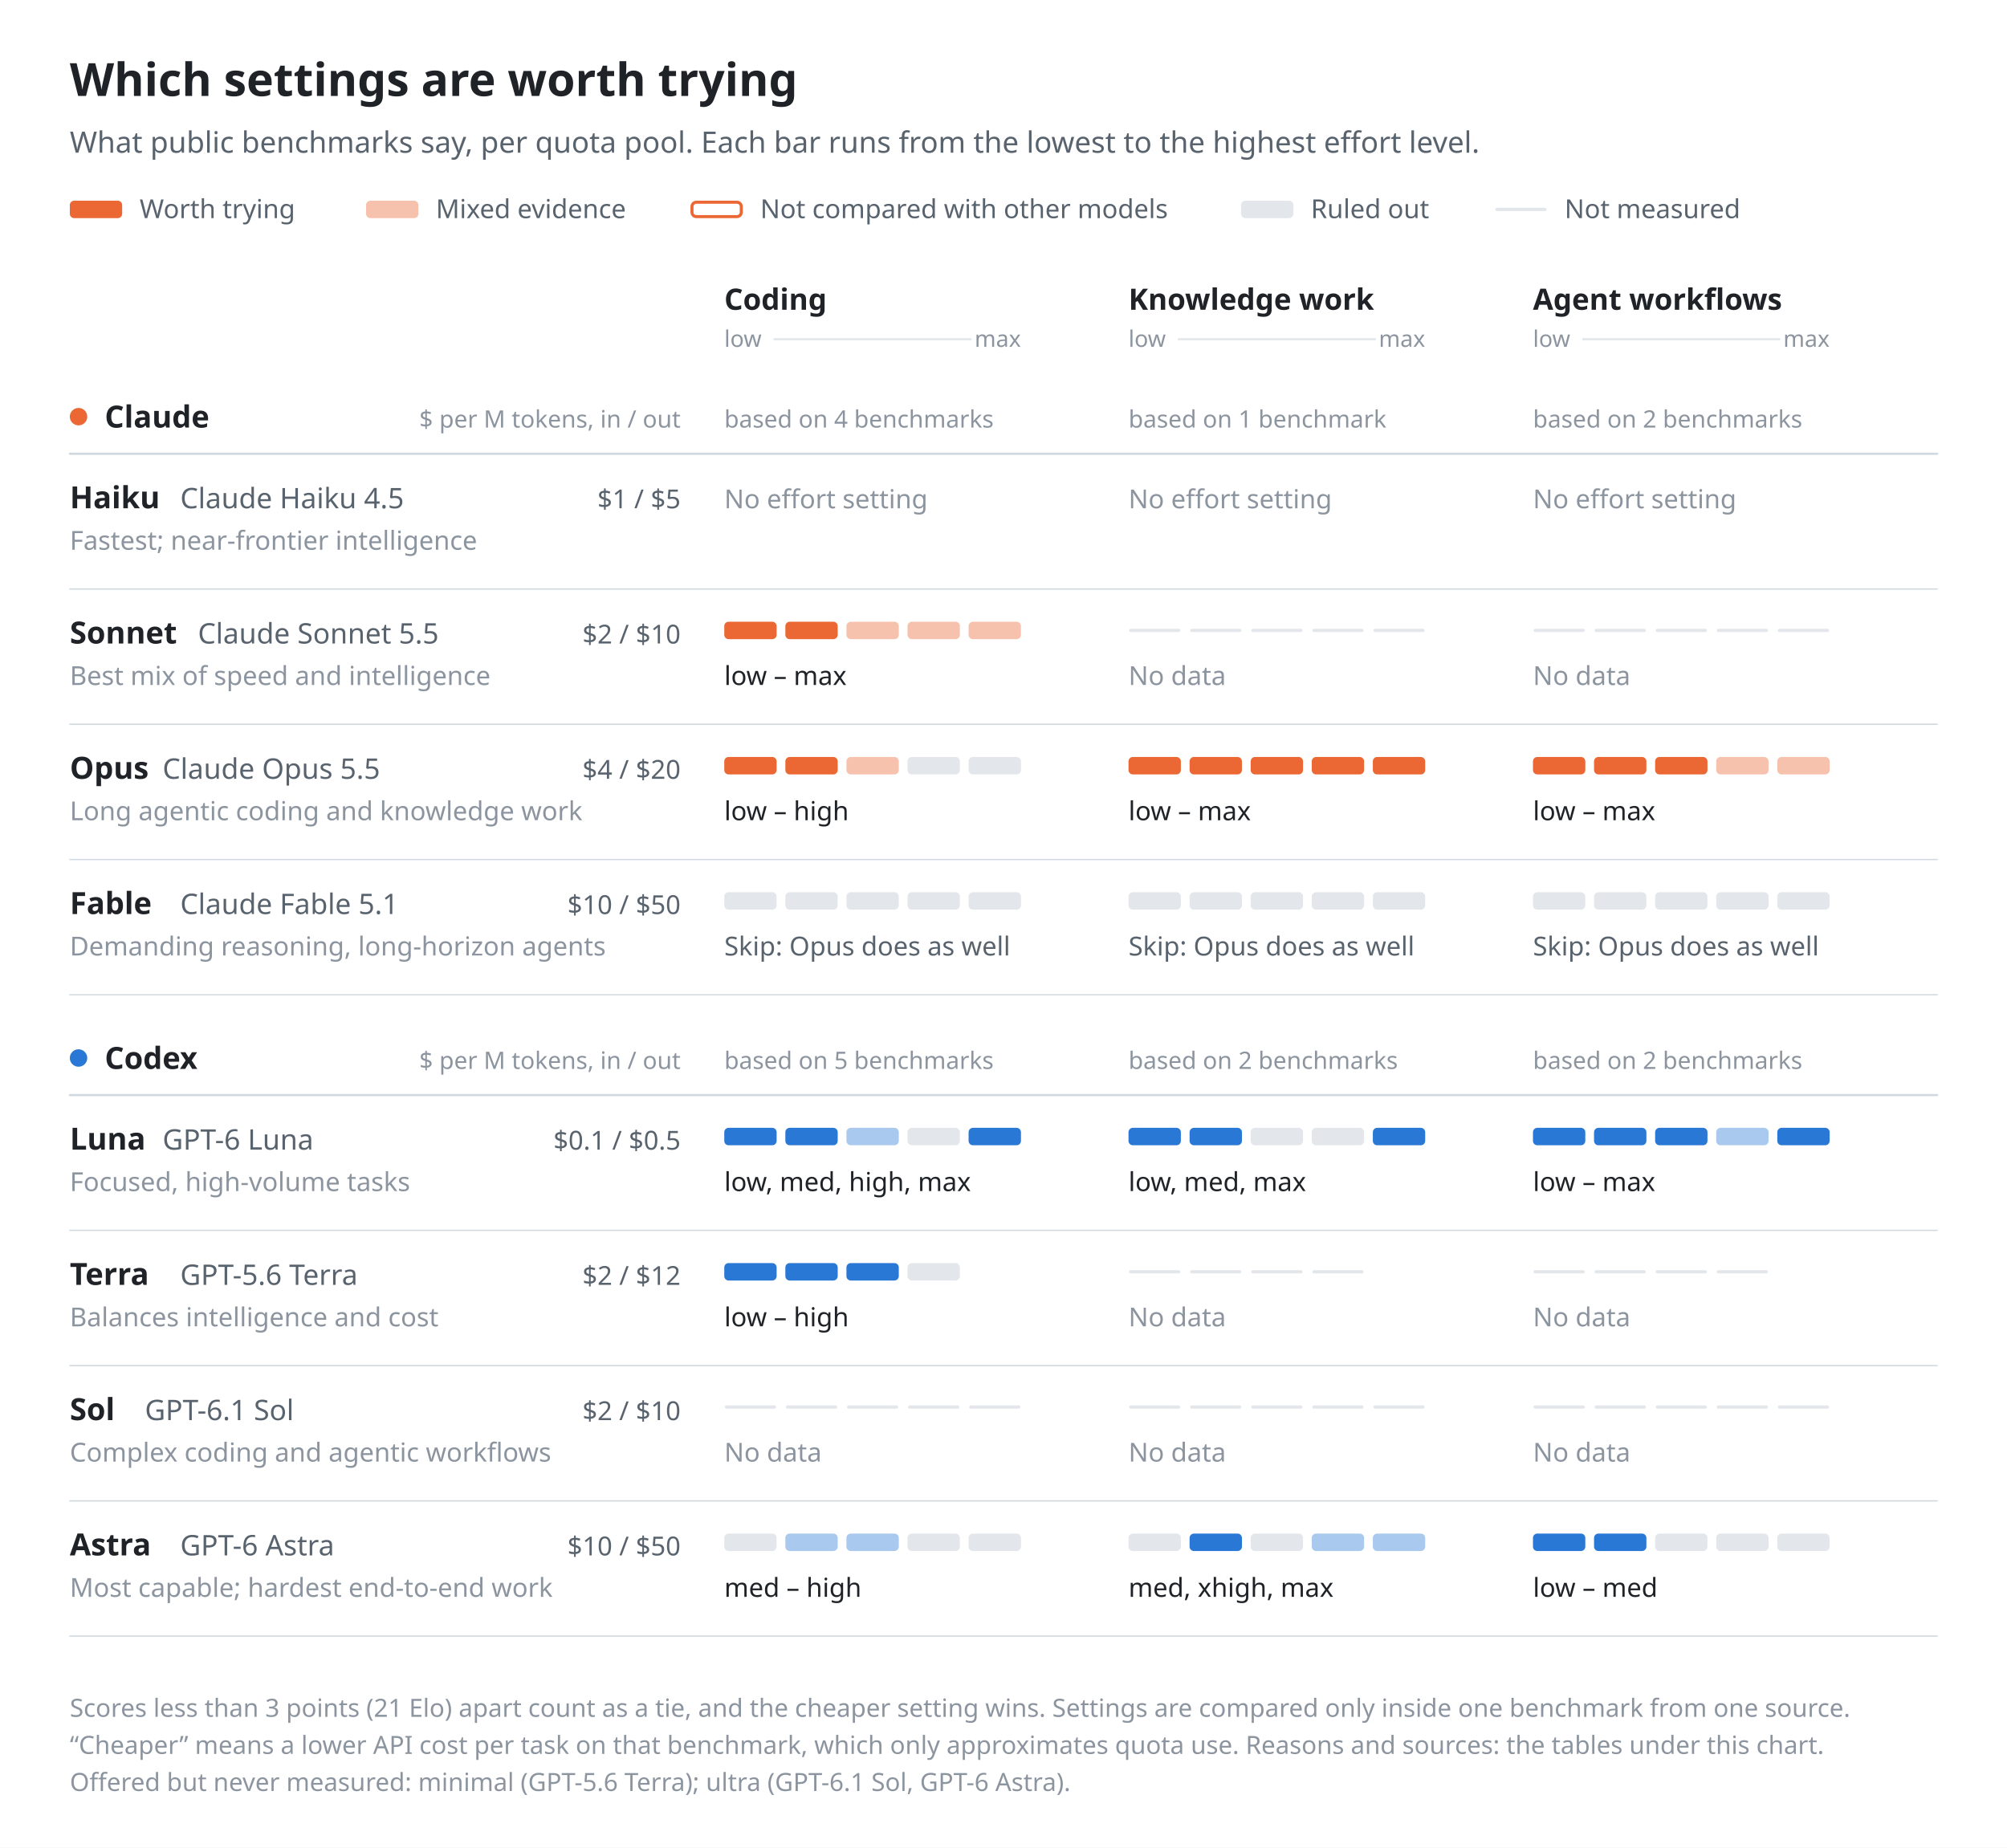
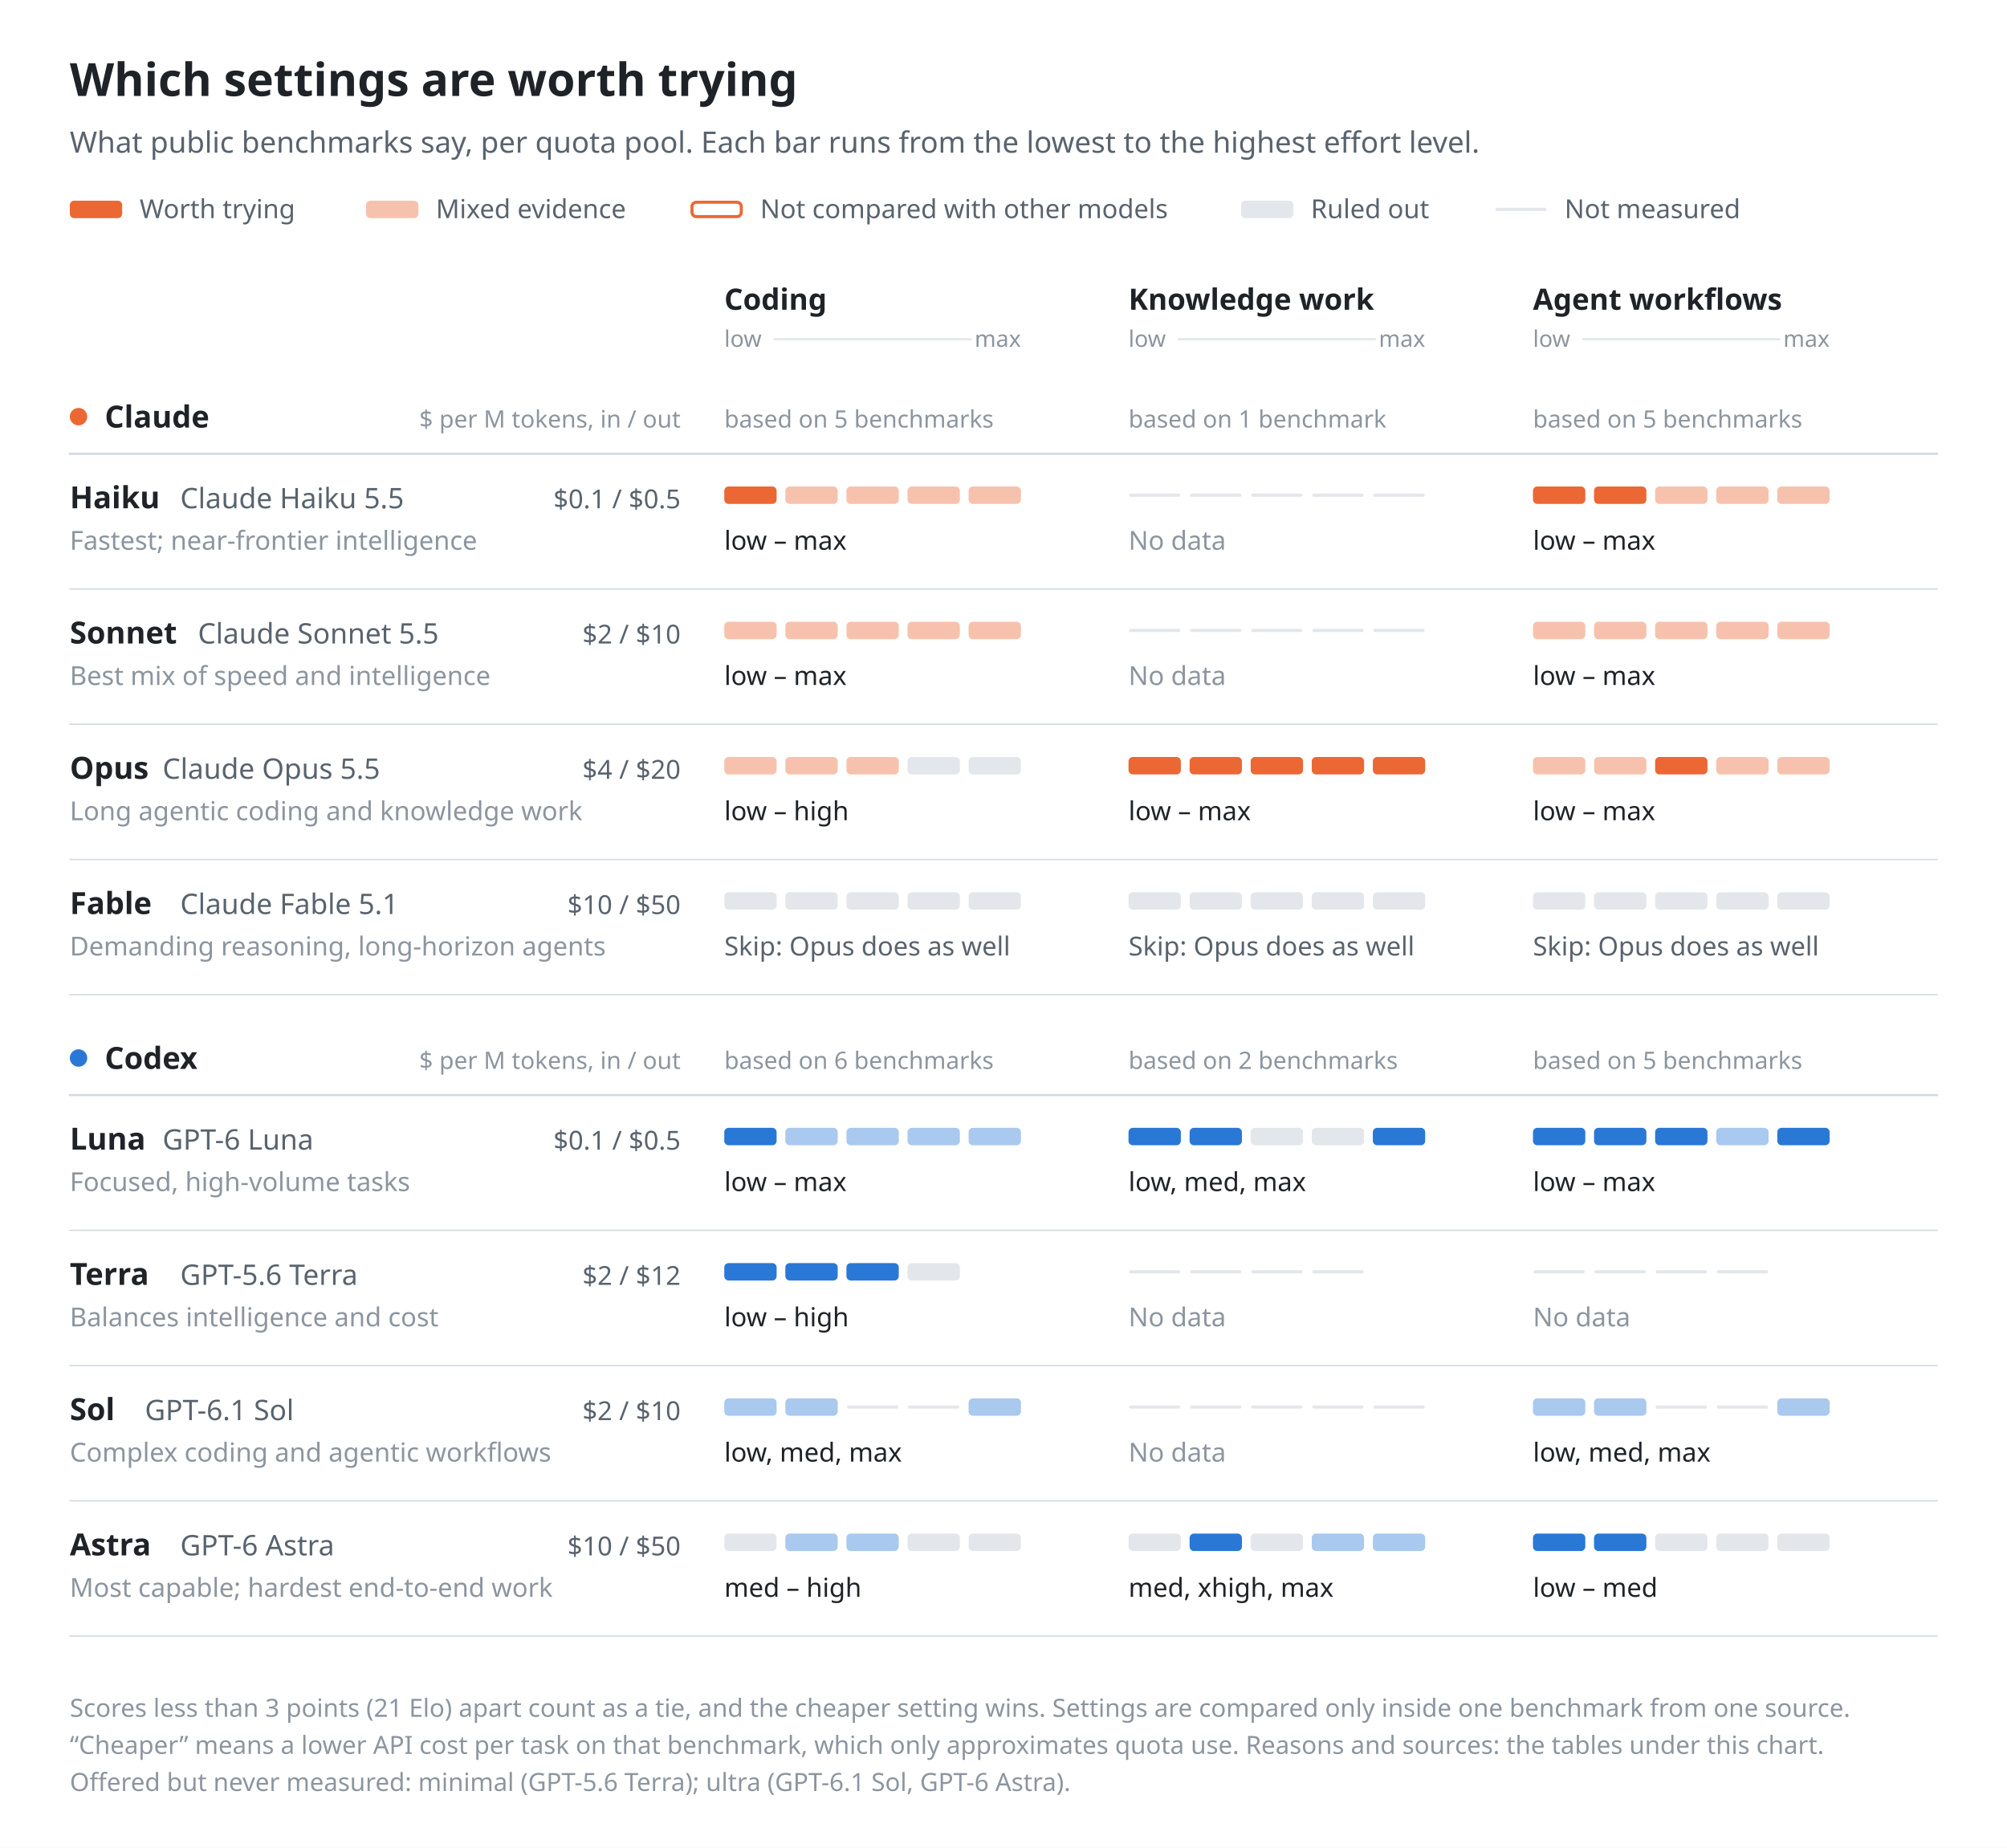
<svg xmlns="http://www.w3.org/2000/svg" width="920" height="847" viewBox="0 0 920 847" font-family="-apple-system, BlinkMacSystemFont, 'Segoe UI', 'Noto Sans', Helvetica, Arial, sans-serif" role="img">
  <rect width="100%" height="100%" fill="#ffffff" />
  <text x="32.0" y="44.0" font-size="21" font-weight="600" fill="#1f2328" text-anchor="start">Which settings are worth trying</text>
  <text x="32.0" y="70.0" font-size="13.5" font-weight="400" fill="#59636e" text-anchor="start">What public benchmarks say, per quota pool. Each bar runs from the lowest to the highest effort level.</text>
  <rect x="32.0" y="92.0" width="24.0" height="8.0" rx="2" fill="#eb6834" />
  <text x="64.0" y="100.0" font-size="12" font-weight="400" fill="#59636e" text-anchor="start">Worth trying</text>
  <rect x="167.8" y="92.0" width="24.0" height="8.0" rx="2" fill="#eb6834" fill-opacity="0.4" />
  <text x="199.8" y="100.0" font-size="12" font-weight="400" fill="#59636e" text-anchor="start">Mixed evidence</text>
  <rect x="317.2" y="92.7" width="22.6" height="6.6" rx="2" fill="none" stroke="#eb6834" stroke-width="1.4" />
  <text x="348.5" y="100.0" font-size="12" font-weight="400" fill="#59636e" text-anchor="start">Not compared with other models</text>
  <rect x="568.9" y="92.0" width="24.0" height="8.0" rx="2" fill="#e3e7eb" />
  <text x="600.9" y="100.0" font-size="12" font-weight="400" fill="#59636e" text-anchor="start">Ruled out</text>
  <line x1="686.2" y1="96.0" x2="708.2" y2="96.0" stroke="#e3e7eb" stroke-width="1.5" stroke-linecap="round" />
  <text x="717.2" y="100.0" font-size="12" font-weight="400" fill="#59636e" text-anchor="start">Not measured</text>
  <text x="332.0" y="142.0" font-size="13.5" font-weight="600" fill="#1f2328" text-anchor="start">Coding</text>
  <text x="332.0" y="159.0" font-size="10.5" font-weight="400" fill="#8c959f" text-anchor="start">low</text>
  <text x="468.0" y="159.0" font-size="10.5" font-weight="400" fill="#8c959f" text-anchor="end">max</text>
  <line x1="355.0" y1="155.5" x2="445.0" y2="155.5" stroke="#e3e7eb" stroke-width="1" stroke-linecap="round" />
  <text x="517.3" y="142.0" font-size="13.5" font-weight="600" fill="#1f2328" text-anchor="start">Knowledge work</text>
  <text x="517.3" y="159.0" font-size="10.5" font-weight="400" fill="#8c959f" text-anchor="start">low</text>
  <text x="653.3" y="159.0" font-size="10.5" font-weight="400" fill="#8c959f" text-anchor="end">max</text>
  <line x1="540.3" y1="155.5" x2="630.3" y2="155.5" stroke="#e3e7eb" stroke-width="1" stroke-linecap="round" />
  <text x="702.7" y="142.0" font-size="13.5" font-weight="600" fill="#1f2328" text-anchor="start">Agent workflows</text>
  <text x="702.7" y="159.0" font-size="10.5" font-weight="400" fill="#8c959f" text-anchor="start">low</text>
  <text x="838.7" y="159.0" font-size="10.5" font-weight="400" fill="#8c959f" text-anchor="end">max</text>
  <line x1="725.7" y1="155.5" x2="815.7" y2="155.5" stroke="#e3e7eb" stroke-width="1" stroke-linecap="round" />
  <circle cx="36.0" cy="191.0" r="4" fill="#eb6834" />
  <text x="48.0" y="196.0" font-size="14" font-weight="600" fill="#1f2328" text-anchor="start">Claude</text>
  <text x="312.0" y="196.0" font-size="11" font-weight="400" fill="#8c959f" text-anchor="end">$ per M tokens, in / out</text>
-   <text x="332.0" y="196.0" font-size="11" font-weight="400" fill="#8c959f" text-anchor="start">based on 4 benchmarks</text>
+   <text x="332.0" y="196.0" font-size="11" font-weight="400" fill="#8c959f" text-anchor="start">based on 5 benchmarks</text>
  <text x="517.3" y="196.0" font-size="11" font-weight="400" fill="#8c959f" text-anchor="start">based on 1 benchmark</text>
-   <text x="702.7" y="196.0" font-size="11" font-weight="400" fill="#8c959f" text-anchor="start">based on 2 benchmarks</text>
+   <text x="702.7" y="196.0" font-size="11" font-weight="400" fill="#8c959f" text-anchor="start">based on 5 benchmarks</text>
  <line x1="32.0" y1="208.0" x2="888.0" y2="208.0" stroke="#d1d9e0" stroke-width="1" stroke-linecap="round" />
  <text x="32.0" y="233.0" font-size="14" font-weight="600" fill="#1f2328" text-anchor="start">Haiku</text>
-   <text x="82.6" y="233.0" font-size="13" font-weight="400" fill="#59636e" text-anchor="start">Claude Haiku 4.5</text>
+   <text x="82.6" y="233.0" font-size="13" font-weight="400" fill="#59636e" text-anchor="start">Claude Haiku 5.5</text>
  <text x="32.0" y="252.0" font-size="12" font-weight="400" fill="#8c959f" text-anchor="start">Fastest; near-frontier intelligence</text>
-   <text x="312.0" y="233.0" font-size="12" font-weight="400" fill="#59636e" text-anchor="end">$1 / $5</text>
-   <text x="332.0" y="233.0" font-size="12" font-weight="400" fill="#8c959f" text-anchor="start">No effort setting</text>
-   <text x="517.3" y="233.0" font-size="12" font-weight="400" fill="#8c959f" text-anchor="start">No effort setting</text>
-   <text x="702.7" y="233.0" font-size="12" font-weight="400" fill="#8c959f" text-anchor="start">No effort setting</text>
+   <text x="312.0" y="233.0" font-size="12" font-weight="400" fill="#59636e" text-anchor="end">$0.1 / $0.5</text>
+   <rect x="332.0" y="223.0" width="24.0" height="8.0" rx="2" fill="#eb6834" />
+   <rect x="360.0" y="223.0" width="24.0" height="8.0" rx="2" fill="#eb6834" fill-opacity="0.4" />
+   <rect x="388.0" y="223.0" width="24.0" height="8.0" rx="2" fill="#eb6834" fill-opacity="0.4" />
+   <rect x="416.0" y="223.0" width="24.0" height="8.0" rx="2" fill="#eb6834" fill-opacity="0.4" />
+   <rect x="444.0" y="223.0" width="24.0" height="8.0" rx="2" fill="#eb6834" fill-opacity="0.4" />
+   <text x="332.0" y="252.0" font-size="12" font-weight="400" fill="#1f2328" text-anchor="start">low – max</text>
+   <line x1="518.3" y1="227.0" x2="540.3" y2="227.0" stroke="#e3e7eb" stroke-width="1.5" stroke-linecap="round" />
+   <line x1="546.3" y1="227.0" x2="568.3" y2="227.0" stroke="#e3e7eb" stroke-width="1.5" stroke-linecap="round" />
+   <line x1="574.3" y1="227.0" x2="596.3" y2="227.0" stroke="#e3e7eb" stroke-width="1.5" stroke-linecap="round" />
+   <line x1="602.3" y1="227.0" x2="624.3" y2="227.0" stroke="#e3e7eb" stroke-width="1.5" stroke-linecap="round" />
+   <line x1="630.3" y1="227.0" x2="652.3" y2="227.0" stroke="#e3e7eb" stroke-width="1.5" stroke-linecap="round" />
+   <text x="517.3" y="252.0" font-size="12" font-weight="400" fill="#8c959f" text-anchor="start">No data</text>
+   <rect x="702.7" y="223.0" width="24.0" height="8.0" rx="2" fill="#eb6834" />
+   <rect x="730.7" y="223.0" width="24.0" height="8.0" rx="2" fill="#eb6834" />
+   <rect x="758.7" y="223.0" width="24.0" height="8.0" rx="2" fill="#eb6834" fill-opacity="0.4" />
+   <rect x="786.7" y="223.0" width="24.0" height="8.0" rx="2" fill="#eb6834" fill-opacity="0.4" />
+   <rect x="814.7" y="223.0" width="24.0" height="8.0" rx="2" fill="#eb6834" fill-opacity="0.4" />
+   <text x="702.7" y="252.0" font-size="12" font-weight="400" fill="#1f2328" text-anchor="start">low – max</text>
  <line x1="32.0" y1="270.0" x2="888.0" y2="270.0" stroke="#d1d9e0" stroke-width="0.6" stroke-linecap="round" />
  <text x="32.0" y="295.0" font-size="14" font-weight="600" fill="#1f2328" text-anchor="start">Sonnet</text>
  <text x="90.7" y="295.0" font-size="13" font-weight="400" fill="#59636e" text-anchor="start">Claude Sonnet 5.5</text>
  <text x="32.0" y="314.0" font-size="12" font-weight="400" fill="#8c959f" text-anchor="start">Best mix of speed and intelligence</text>
  <text x="312.0" y="295.0" font-size="12" font-weight="400" fill="#59636e" text-anchor="end">$2 / $10</text>
-   <rect x="332.0" y="285.0" width="24.0" height="8.0" rx="2" fill="#eb6834" />
-   <rect x="360.0" y="285.0" width="24.0" height="8.0" rx="2" fill="#eb6834" />
+   <rect x="332.0" y="285.0" width="24.0" height="8.0" rx="2" fill="#eb6834" fill-opacity="0.4" />
+   <rect x="360.0" y="285.0" width="24.0" height="8.0" rx="2" fill="#eb6834" fill-opacity="0.4" />
  <rect x="388.0" y="285.0" width="24.0" height="8.0" rx="2" fill="#eb6834" fill-opacity="0.4" />
  <rect x="416.0" y="285.0" width="24.0" height="8.0" rx="2" fill="#eb6834" fill-opacity="0.4" />
  <rect x="444.0" y="285.0" width="24.0" height="8.0" rx="2" fill="#eb6834" fill-opacity="0.4" />
  <text x="332.0" y="314.0" font-size="12" font-weight="400" fill="#1f2328" text-anchor="start">low – max</text>
  <line x1="518.3" y1="289.0" x2="540.3" y2="289.0" stroke="#e3e7eb" stroke-width="1.5" stroke-linecap="round" />
  <line x1="546.3" y1="289.0" x2="568.3" y2="289.0" stroke="#e3e7eb" stroke-width="1.5" stroke-linecap="round" />
  <line x1="574.3" y1="289.0" x2="596.3" y2="289.0" stroke="#e3e7eb" stroke-width="1.5" stroke-linecap="round" />
  <line x1="602.3" y1="289.0" x2="624.3" y2="289.0" stroke="#e3e7eb" stroke-width="1.5" stroke-linecap="round" />
  <line x1="630.3" y1="289.0" x2="652.3" y2="289.0" stroke="#e3e7eb" stroke-width="1.5" stroke-linecap="round" />
  <text x="517.3" y="314.0" font-size="12" font-weight="400" fill="#8c959f" text-anchor="start">No data</text>
-   <line x1="703.7" y1="289.0" x2="725.7" y2="289.0" stroke="#e3e7eb" stroke-width="1.5" stroke-linecap="round" />
-   <line x1="731.7" y1="289.0" x2="753.7" y2="289.0" stroke="#e3e7eb" stroke-width="1.5" stroke-linecap="round" />
-   <line x1="759.7" y1="289.0" x2="781.7" y2="289.0" stroke="#e3e7eb" stroke-width="1.5" stroke-linecap="round" />
-   <line x1="787.7" y1="289.0" x2="809.7" y2="289.0" stroke="#e3e7eb" stroke-width="1.5" stroke-linecap="round" />
-   <line x1="815.7" y1="289.0" x2="837.7" y2="289.0" stroke="#e3e7eb" stroke-width="1.5" stroke-linecap="round" />
-   <text x="702.7" y="314.0" font-size="12" font-weight="400" fill="#8c959f" text-anchor="start">No data</text>
+   <rect x="702.7" y="285.0" width="24.0" height="8.0" rx="2" fill="#eb6834" fill-opacity="0.4" />
+   <rect x="730.7" y="285.0" width="24.0" height="8.0" rx="2" fill="#eb6834" fill-opacity="0.4" />
+   <rect x="758.7" y="285.0" width="24.0" height="8.0" rx="2" fill="#eb6834" fill-opacity="0.4" />
+   <rect x="786.7" y="285.0" width="24.0" height="8.0" rx="2" fill="#eb6834" fill-opacity="0.4" />
+   <rect x="814.7" y="285.0" width="24.0" height="8.0" rx="2" fill="#eb6834" fill-opacity="0.4" />
+   <text x="702.7" y="314.0" font-size="12" font-weight="400" fill="#1f2328" text-anchor="start">low – max</text>
  <line x1="32.0" y1="332.0" x2="888.0" y2="332.0" stroke="#d1d9e0" stroke-width="0.6" stroke-linecap="round" />
  <text x="32.0" y="357.0" font-size="14" font-weight="600" fill="#1f2328" text-anchor="start">Opus</text>
  <text x="74.5" y="357.0" font-size="13" font-weight="400" fill="#59636e" text-anchor="start">Claude Opus 5.5</text>
  <text x="32.0" y="376.0" font-size="12" font-weight="400" fill="#8c959f" text-anchor="start">Long agentic coding and knowledge work</text>
  <text x="312.0" y="357.0" font-size="12" font-weight="400" fill="#59636e" text-anchor="end">$4 / $20</text>
-   <rect x="332.0" y="347.0" width="24.0" height="8.0" rx="2" fill="#eb6834" />
-   <rect x="360.0" y="347.0" width="24.0" height="8.0" rx="2" fill="#eb6834" />
+   <rect x="332.0" y="347.0" width="24.0" height="8.0" rx="2" fill="#eb6834" fill-opacity="0.4" />
+   <rect x="360.0" y="347.0" width="24.0" height="8.0" rx="2" fill="#eb6834" fill-opacity="0.4" />
  <rect x="388.0" y="347.0" width="24.0" height="8.0" rx="2" fill="#eb6834" fill-opacity="0.4" />
  <rect x="416.0" y="347.0" width="24.0" height="8.0" rx="2" fill="#e3e7eb" />
  <rect x="444.0" y="347.0" width="24.0" height="8.0" rx="2" fill="#e3e7eb" />
  <text x="332.0" y="376.0" font-size="12" font-weight="400" fill="#1f2328" text-anchor="start">low – high</text>
  <rect x="517.3" y="347.0" width="24.0" height="8.0" rx="2" fill="#eb6834" />
  <rect x="545.3" y="347.0" width="24.0" height="8.0" rx="2" fill="#eb6834" />
  <rect x="573.3" y="347.0" width="24.0" height="8.0" rx="2" fill="#eb6834" />
  <rect x="601.3" y="347.0" width="24.0" height="8.0" rx="2" fill="#eb6834" />
  <rect x="629.3" y="347.0" width="24.0" height="8.0" rx="2" fill="#eb6834" />
  <text x="517.3" y="376.0" font-size="12" font-weight="400" fill="#1f2328" text-anchor="start">low – max</text>
-   <rect x="702.7" y="347.0" width="24.0" height="8.0" rx="2" fill="#eb6834" />
-   <rect x="730.7" y="347.0" width="24.0" height="8.0" rx="2" fill="#eb6834" />
+   <rect x="702.7" y="347.0" width="24.0" height="8.0" rx="2" fill="#eb6834" fill-opacity="0.4" />
+   <rect x="730.7" y="347.0" width="24.0" height="8.0" rx="2" fill="#eb6834" fill-opacity="0.4" />
  <rect x="758.7" y="347.0" width="24.0" height="8.0" rx="2" fill="#eb6834" />
  <rect x="786.7" y="347.0" width="24.0" height="8.0" rx="2" fill="#eb6834" fill-opacity="0.4" />
  <rect x="814.7" y="347.0" width="24.0" height="8.0" rx="2" fill="#eb6834" fill-opacity="0.4" />
  <text x="702.7" y="376.0" font-size="12" font-weight="400" fill="#1f2328" text-anchor="start">low – max</text>
  <line x1="32.0" y1="394.0" x2="888.0" y2="394.0" stroke="#d1d9e0" stroke-width="0.6" stroke-linecap="round" />
  <text x="32.0" y="419.0" font-size="14" font-weight="600" fill="#1f2328" text-anchor="start">Fable</text>
  <text x="82.6" y="419.0" font-size="13" font-weight="400" fill="#59636e" text-anchor="start">Claude Fable 5.1</text>
  <text x="32.0" y="438.0" font-size="12" font-weight="400" fill="#8c959f" text-anchor="start">Demanding reasoning, long-horizon agents</text>
  <text x="312.0" y="419.0" font-size="12" font-weight="400" fill="#59636e" text-anchor="end">$10 / $50</text>
  <rect x="332.0" y="409.0" width="24.0" height="8.0" rx="2" fill="#e3e7eb" />
  <rect x="360.0" y="409.0" width="24.0" height="8.0" rx="2" fill="#e3e7eb" />
  <rect x="388.0" y="409.0" width="24.0" height="8.0" rx="2" fill="#e3e7eb" />
  <rect x="416.0" y="409.0" width="24.0" height="8.0" rx="2" fill="#e3e7eb" />
  <rect x="444.0" y="409.0" width="24.0" height="8.0" rx="2" fill="#e3e7eb" />
  <text x="332.0" y="438.0" font-size="12" font-weight="400" fill="#59636e" text-anchor="start">Skip: Opus does as well</text>
  <rect x="517.3" y="409.0" width="24.0" height="8.0" rx="2" fill="#e3e7eb" />
  <rect x="545.3" y="409.0" width="24.0" height="8.0" rx="2" fill="#e3e7eb" />
  <rect x="573.3" y="409.0" width="24.0" height="8.0" rx="2" fill="#e3e7eb" />
  <rect x="601.3" y="409.0" width="24.0" height="8.0" rx="2" fill="#e3e7eb" />
  <rect x="629.3" y="409.0" width="24.0" height="8.0" rx="2" fill="#e3e7eb" />
  <text x="517.3" y="438.0" font-size="12" font-weight="400" fill="#59636e" text-anchor="start">Skip: Opus does as well</text>
  <rect x="702.7" y="409.0" width="24.0" height="8.0" rx="2" fill="#e3e7eb" />
  <rect x="730.7" y="409.0" width="24.0" height="8.0" rx="2" fill="#e3e7eb" />
  <rect x="758.7" y="409.0" width="24.0" height="8.0" rx="2" fill="#e3e7eb" />
  <rect x="786.7" y="409.0" width="24.0" height="8.0" rx="2" fill="#e3e7eb" />
  <rect x="814.7" y="409.0" width="24.0" height="8.0" rx="2" fill="#e3e7eb" />
  <text x="702.7" y="438.0" font-size="12" font-weight="400" fill="#59636e" text-anchor="start">Skip: Opus does as well</text>
  <line x1="32.0" y1="456.0" x2="888.0" y2="456.0" stroke="#d1d9e0" stroke-width="0.6" stroke-linecap="round" />
  <circle cx="36.0" cy="485.0" r="4" fill="#2a78d6" />
  <text x="48.0" y="490.0" font-size="14" font-weight="600" fill="#1f2328" text-anchor="start">Codex</text>
  <text x="312.0" y="490.0" font-size="11" font-weight="400" fill="#8c959f" text-anchor="end">$ per M tokens, in / out</text>
-   <text x="332.0" y="490.0" font-size="11" font-weight="400" fill="#8c959f" text-anchor="start">based on 5 benchmarks</text>
+   <text x="332.0" y="490.0" font-size="11" font-weight="400" fill="#8c959f" text-anchor="start">based on 6 benchmarks</text>
  <text x="517.3" y="490.0" font-size="11" font-weight="400" fill="#8c959f" text-anchor="start">based on 2 benchmarks</text>
-   <text x="702.7" y="490.0" font-size="11" font-weight="400" fill="#8c959f" text-anchor="start">based on 2 benchmarks</text>
+   <text x="702.7" y="490.0" font-size="11" font-weight="400" fill="#8c959f" text-anchor="start">based on 5 benchmarks</text>
  <line x1="32.0" y1="502.0" x2="888.0" y2="502.0" stroke="#d1d9e0" stroke-width="1" stroke-linecap="round" />
  <text x="32.0" y="527.0" font-size="14" font-weight="600" fill="#1f2328" text-anchor="start">Luna</text>
  <text x="74.5" y="527.0" font-size="13" font-weight="400" fill="#59636e" text-anchor="start">GPT-6 Luna</text>
  <text x="32.0" y="546.0" font-size="12" font-weight="400" fill="#8c959f" text-anchor="start">Focused, high-volume tasks</text>
  <text x="312.0" y="527.0" font-size="12" font-weight="400" fill="#59636e" text-anchor="end">$0.1 / $0.5</text>
  <rect x="332.0" y="517.0" width="24.0" height="8.0" rx="2" fill="#2a78d6" />
-   <rect x="360.0" y="517.0" width="24.0" height="8.0" rx="2" fill="#2a78d6" />
+   <rect x="360.0" y="517.0" width="24.0" height="8.0" rx="2" fill="#2a78d6" fill-opacity="0.4" />
  <rect x="388.0" y="517.0" width="24.0" height="8.0" rx="2" fill="#2a78d6" fill-opacity="0.4" />
-   <rect x="416.0" y="517.0" width="24.0" height="8.0" rx="2" fill="#e3e7eb" />
-   <rect x="444.0" y="517.0" width="24.0" height="8.0" rx="2" fill="#2a78d6" />
-   <text x="332.0" y="546.0" font-size="12" font-weight="400" fill="#1f2328" text-anchor="start">low, med, high, max</text>
+   <rect x="416.0" y="517.0" width="24.0" height="8.0" rx="2" fill="#2a78d6" fill-opacity="0.4" />
+   <rect x="444.0" y="517.0" width="24.0" height="8.0" rx="2" fill="#2a78d6" fill-opacity="0.4" />
+   <text x="332.0" y="546.0" font-size="12" font-weight="400" fill="#1f2328" text-anchor="start">low – max</text>
  <rect x="517.3" y="517.0" width="24.0" height="8.0" rx="2" fill="#2a78d6" />
  <rect x="545.3" y="517.0" width="24.0" height="8.0" rx="2" fill="#2a78d6" />
  <rect x="573.3" y="517.0" width="24.0" height="8.0" rx="2" fill="#e3e7eb" />
  <rect x="601.3" y="517.0" width="24.0" height="8.0" rx="2" fill="#e3e7eb" />
  <rect x="629.3" y="517.0" width="24.0" height="8.0" rx="2" fill="#2a78d6" />
  <text x="517.3" y="546.0" font-size="12" font-weight="400" fill="#1f2328" text-anchor="start">low, med, max</text>
  <rect x="702.7" y="517.0" width="24.0" height="8.0" rx="2" fill="#2a78d6" />
  <rect x="730.7" y="517.0" width="24.0" height="8.0" rx="2" fill="#2a78d6" />
  <rect x="758.7" y="517.0" width="24.0" height="8.0" rx="2" fill="#2a78d6" />
  <rect x="786.7" y="517.0" width="24.0" height="8.0" rx="2" fill="#2a78d6" fill-opacity="0.4" />
  <rect x="814.7" y="517.0" width="24.0" height="8.0" rx="2" fill="#2a78d6" />
  <text x="702.7" y="546.0" font-size="12" font-weight="400" fill="#1f2328" text-anchor="start">low – max</text>
  <line x1="32.0" y1="564.0" x2="888.0" y2="564.0" stroke="#d1d9e0" stroke-width="0.6" stroke-linecap="round" />
  <text x="32.0" y="589.0" font-size="14" font-weight="600" fill="#1f2328" text-anchor="start">Terra</text>
  <text x="82.6" y="589.0" font-size="13" font-weight="400" fill="#59636e" text-anchor="start">GPT-5.6 Terra</text>
  <text x="32.0" y="608.0" font-size="12" font-weight="400" fill="#8c959f" text-anchor="start">Balances intelligence and cost</text>
  <text x="312.0" y="589.0" font-size="12" font-weight="400" fill="#59636e" text-anchor="end">$2 / $12</text>
  <rect x="332.0" y="579.0" width="24.0" height="8.0" rx="2" fill="#2a78d6" />
  <rect x="360.0" y="579.0" width="24.0" height="8.0" rx="2" fill="#2a78d6" />
  <rect x="388.0" y="579.0" width="24.0" height="8.0" rx="2" fill="#2a78d6" />
  <rect x="416.0" y="579.0" width="24.0" height="8.0" rx="2" fill="#e3e7eb" />
  <rect x="444.0" y="579.0" width="24.0" height="8.0" rx="2" fill="none" />
  <text x="332.0" y="608.0" font-size="12" font-weight="400" fill="#1f2328" text-anchor="start">low – high</text>
  <line x1="518.3" y1="583.0" x2="540.3" y2="583.0" stroke="#e3e7eb" stroke-width="1.5" stroke-linecap="round" />
  <line x1="546.3" y1="583.0" x2="568.3" y2="583.0" stroke="#e3e7eb" stroke-width="1.5" stroke-linecap="round" />
  <line x1="574.3" y1="583.0" x2="596.3" y2="583.0" stroke="#e3e7eb" stroke-width="1.5" stroke-linecap="round" />
  <line x1="602.3" y1="583.0" x2="624.3" y2="583.0" stroke="#e3e7eb" stroke-width="1.5" stroke-linecap="round" />
  <rect x="629.3" y="579.0" width="24.0" height="8.0" rx="2" fill="none" />
  <text x="517.3" y="608.0" font-size="12" font-weight="400" fill="#8c959f" text-anchor="start">No data</text>
  <line x1="703.7" y1="583.0" x2="725.7" y2="583.0" stroke="#e3e7eb" stroke-width="1.5" stroke-linecap="round" />
  <line x1="731.7" y1="583.0" x2="753.7" y2="583.0" stroke="#e3e7eb" stroke-width="1.5" stroke-linecap="round" />
  <line x1="759.7" y1="583.0" x2="781.7" y2="583.0" stroke="#e3e7eb" stroke-width="1.5" stroke-linecap="round" />
  <line x1="787.7" y1="583.0" x2="809.7" y2="583.0" stroke="#e3e7eb" stroke-width="1.5" stroke-linecap="round" />
  <rect x="814.7" y="579.0" width="24.0" height="8.0" rx="2" fill="none" />
  <text x="702.7" y="608.0" font-size="12" font-weight="400" fill="#8c959f" text-anchor="start">No data</text>
  <line x1="32.0" y1="626.0" x2="888.0" y2="626.0" stroke="#d1d9e0" stroke-width="0.6" stroke-linecap="round" />
  <text x="32.0" y="651.0" font-size="14" font-weight="600" fill="#1f2328" text-anchor="start">Sol</text>
  <text x="66.4" y="651.0" font-size="13" font-weight="400" fill="#59636e" text-anchor="start">GPT-6.1 Sol</text>
  <text x="32.0" y="670.0" font-size="12" font-weight="400" fill="#8c959f" text-anchor="start">Complex coding and agentic workflows</text>
  <text x="312.0" y="651.0" font-size="12" font-weight="400" fill="#59636e" text-anchor="end">$2 / $10</text>
-   <line x1="333.0" y1="645.0" x2="355.0" y2="645.0" stroke="#e3e7eb" stroke-width="1.5" stroke-linecap="round" />
-   <line x1="361.0" y1="645.0" x2="383.0" y2="645.0" stroke="#e3e7eb" stroke-width="1.5" stroke-linecap="round" />
+   <rect x="332.0" y="641.0" width="24.0" height="8.0" rx="2" fill="#2a78d6" fill-opacity="0.4" />
+   <rect x="360.0" y="641.0" width="24.0" height="8.0" rx="2" fill="#2a78d6" fill-opacity="0.4" />
  <line x1="389.0" y1="645.0" x2="411.0" y2="645.0" stroke="#e3e7eb" stroke-width="1.5" stroke-linecap="round" />
  <line x1="417.0" y1="645.0" x2="439.0" y2="645.0" stroke="#e3e7eb" stroke-width="1.5" stroke-linecap="round" />
-   <line x1="445.0" y1="645.0" x2="467.0" y2="645.0" stroke="#e3e7eb" stroke-width="1.5" stroke-linecap="round" />
-   <text x="332.0" y="670.0" font-size="12" font-weight="400" fill="#8c959f" text-anchor="start">No data</text>
+   <rect x="444.0" y="641.0" width="24.0" height="8.0" rx="2" fill="#2a78d6" fill-opacity="0.4" />
+   <text x="332.0" y="670.0" font-size="12" font-weight="400" fill="#1f2328" text-anchor="start">low, med, max</text>
  <line x1="518.3" y1="645.0" x2="540.3" y2="645.0" stroke="#e3e7eb" stroke-width="1.5" stroke-linecap="round" />
  <line x1="546.3" y1="645.0" x2="568.3" y2="645.0" stroke="#e3e7eb" stroke-width="1.5" stroke-linecap="round" />
  <line x1="574.3" y1="645.0" x2="596.3" y2="645.0" stroke="#e3e7eb" stroke-width="1.5" stroke-linecap="round" />
  <line x1="602.3" y1="645.0" x2="624.3" y2="645.0" stroke="#e3e7eb" stroke-width="1.5" stroke-linecap="round" />
  <line x1="630.3" y1="645.0" x2="652.3" y2="645.0" stroke="#e3e7eb" stroke-width="1.5" stroke-linecap="round" />
  <text x="517.3" y="670.0" font-size="12" font-weight="400" fill="#8c959f" text-anchor="start">No data</text>
-   <line x1="703.7" y1="645.0" x2="725.7" y2="645.0" stroke="#e3e7eb" stroke-width="1.5" stroke-linecap="round" />
-   <line x1="731.7" y1="645.0" x2="753.7" y2="645.0" stroke="#e3e7eb" stroke-width="1.5" stroke-linecap="round" />
+   <rect x="702.7" y="641.0" width="24.0" height="8.0" rx="2" fill="#2a78d6" fill-opacity="0.4" />
+   <rect x="730.7" y="641.0" width="24.0" height="8.0" rx="2" fill="#2a78d6" fill-opacity="0.4" />
  <line x1="759.7" y1="645.0" x2="781.7" y2="645.0" stroke="#e3e7eb" stroke-width="1.5" stroke-linecap="round" />
  <line x1="787.7" y1="645.0" x2="809.7" y2="645.0" stroke="#e3e7eb" stroke-width="1.5" stroke-linecap="round" />
-   <line x1="815.7" y1="645.0" x2="837.7" y2="645.0" stroke="#e3e7eb" stroke-width="1.5" stroke-linecap="round" />
-   <text x="702.7" y="670.0" font-size="12" font-weight="400" fill="#8c959f" text-anchor="start">No data</text>
+   <rect x="814.7" y="641.0" width="24.0" height="8.0" rx="2" fill="#2a78d6" fill-opacity="0.4" />
+   <text x="702.7" y="670.0" font-size="12" font-weight="400" fill="#1f2328" text-anchor="start">low, med, max</text>
  <line x1="32.0" y1="688.0" x2="888.0" y2="688.0" stroke="#d1d9e0" stroke-width="0.6" stroke-linecap="round" />
  <text x="32.0" y="713.0" font-size="14" font-weight="600" fill="#1f2328" text-anchor="start">Astra</text>
  <text x="82.6" y="713.0" font-size="13" font-weight="400" fill="#59636e" text-anchor="start">GPT-6 Astra</text>
  <text x="32.0" y="732.0" font-size="12" font-weight="400" fill="#8c959f" text-anchor="start">Most capable; hardest end-to-end work</text>
  <text x="312.0" y="713.0" font-size="12" font-weight="400" fill="#59636e" text-anchor="end">$10 / $50</text>
  <rect x="332.0" y="703.0" width="24.0" height="8.0" rx="2" fill="#e3e7eb" />
  <rect x="360.0" y="703.0" width="24.0" height="8.0" rx="2" fill="#2a78d6" fill-opacity="0.4" />
  <rect x="388.0" y="703.0" width="24.0" height="8.0" rx="2" fill="#2a78d6" fill-opacity="0.4" />
  <rect x="416.0" y="703.0" width="24.0" height="8.0" rx="2" fill="#e3e7eb" />
  <rect x="444.0" y="703.0" width="24.0" height="8.0" rx="2" fill="#e3e7eb" />
  <text x="332.0" y="732.0" font-size="12" font-weight="400" fill="#1f2328" text-anchor="start">med – high</text>
  <rect x="517.3" y="703.0" width="24.0" height="8.0" rx="2" fill="#e3e7eb" />
  <rect x="545.3" y="703.0" width="24.0" height="8.0" rx="2" fill="#2a78d6" />
  <rect x="573.3" y="703.0" width="24.0" height="8.0" rx="2" fill="#e3e7eb" />
  <rect x="601.3" y="703.0" width="24.0" height="8.0" rx="2" fill="#2a78d6" fill-opacity="0.4" />
  <rect x="629.3" y="703.0" width="24.0" height="8.0" rx="2" fill="#2a78d6" fill-opacity="0.4" />
  <text x="517.3" y="732.0" font-size="12" font-weight="400" fill="#1f2328" text-anchor="start">med, xhigh, max</text>
  <rect x="702.7" y="703.0" width="24.0" height="8.0" rx="2" fill="#2a78d6" />
  <rect x="730.7" y="703.0" width="24.0" height="8.0" rx="2" fill="#2a78d6" />
  <rect x="758.7" y="703.0" width="24.0" height="8.0" rx="2" fill="#e3e7eb" />
  <rect x="786.7" y="703.0" width="24.0" height="8.0" rx="2" fill="#e3e7eb" />
  <rect x="814.7" y="703.0" width="24.0" height="8.0" rx="2" fill="#e3e7eb" />
  <text x="702.7" y="732.0" font-size="12" font-weight="400" fill="#1f2328" text-anchor="start">low – med</text>
  <line x1="32.0" y1="750.0" x2="888.0" y2="750.0" stroke="#d1d9e0" stroke-width="0.6" stroke-linecap="round" />
  <text x="32.0" y="787.0" font-size="11.5" font-weight="400" fill="#8c959f" text-anchor="start">Scores less than 3 points (21 Elo) apart count as a tie, and the cheaper setting wins. Settings are compared only inside one benchmark from one source.</text>
  <text x="32.0" y="804.0" font-size="11.5" font-weight="400" fill="#8c959f" text-anchor="start">“Cheaper” means a lower API cost per task on that benchmark, which only approximates quota use. Reasons and sources: the tables under this chart.</text>
  <text x="32.0" y="821.0" font-size="11.5" font-weight="400" fill="#8c959f" text-anchor="start">Offered but never measured: minimal (GPT-5.6 Terra); ultra (GPT-6.1 Sol, GPT-6 Astra).</text>
</svg>
